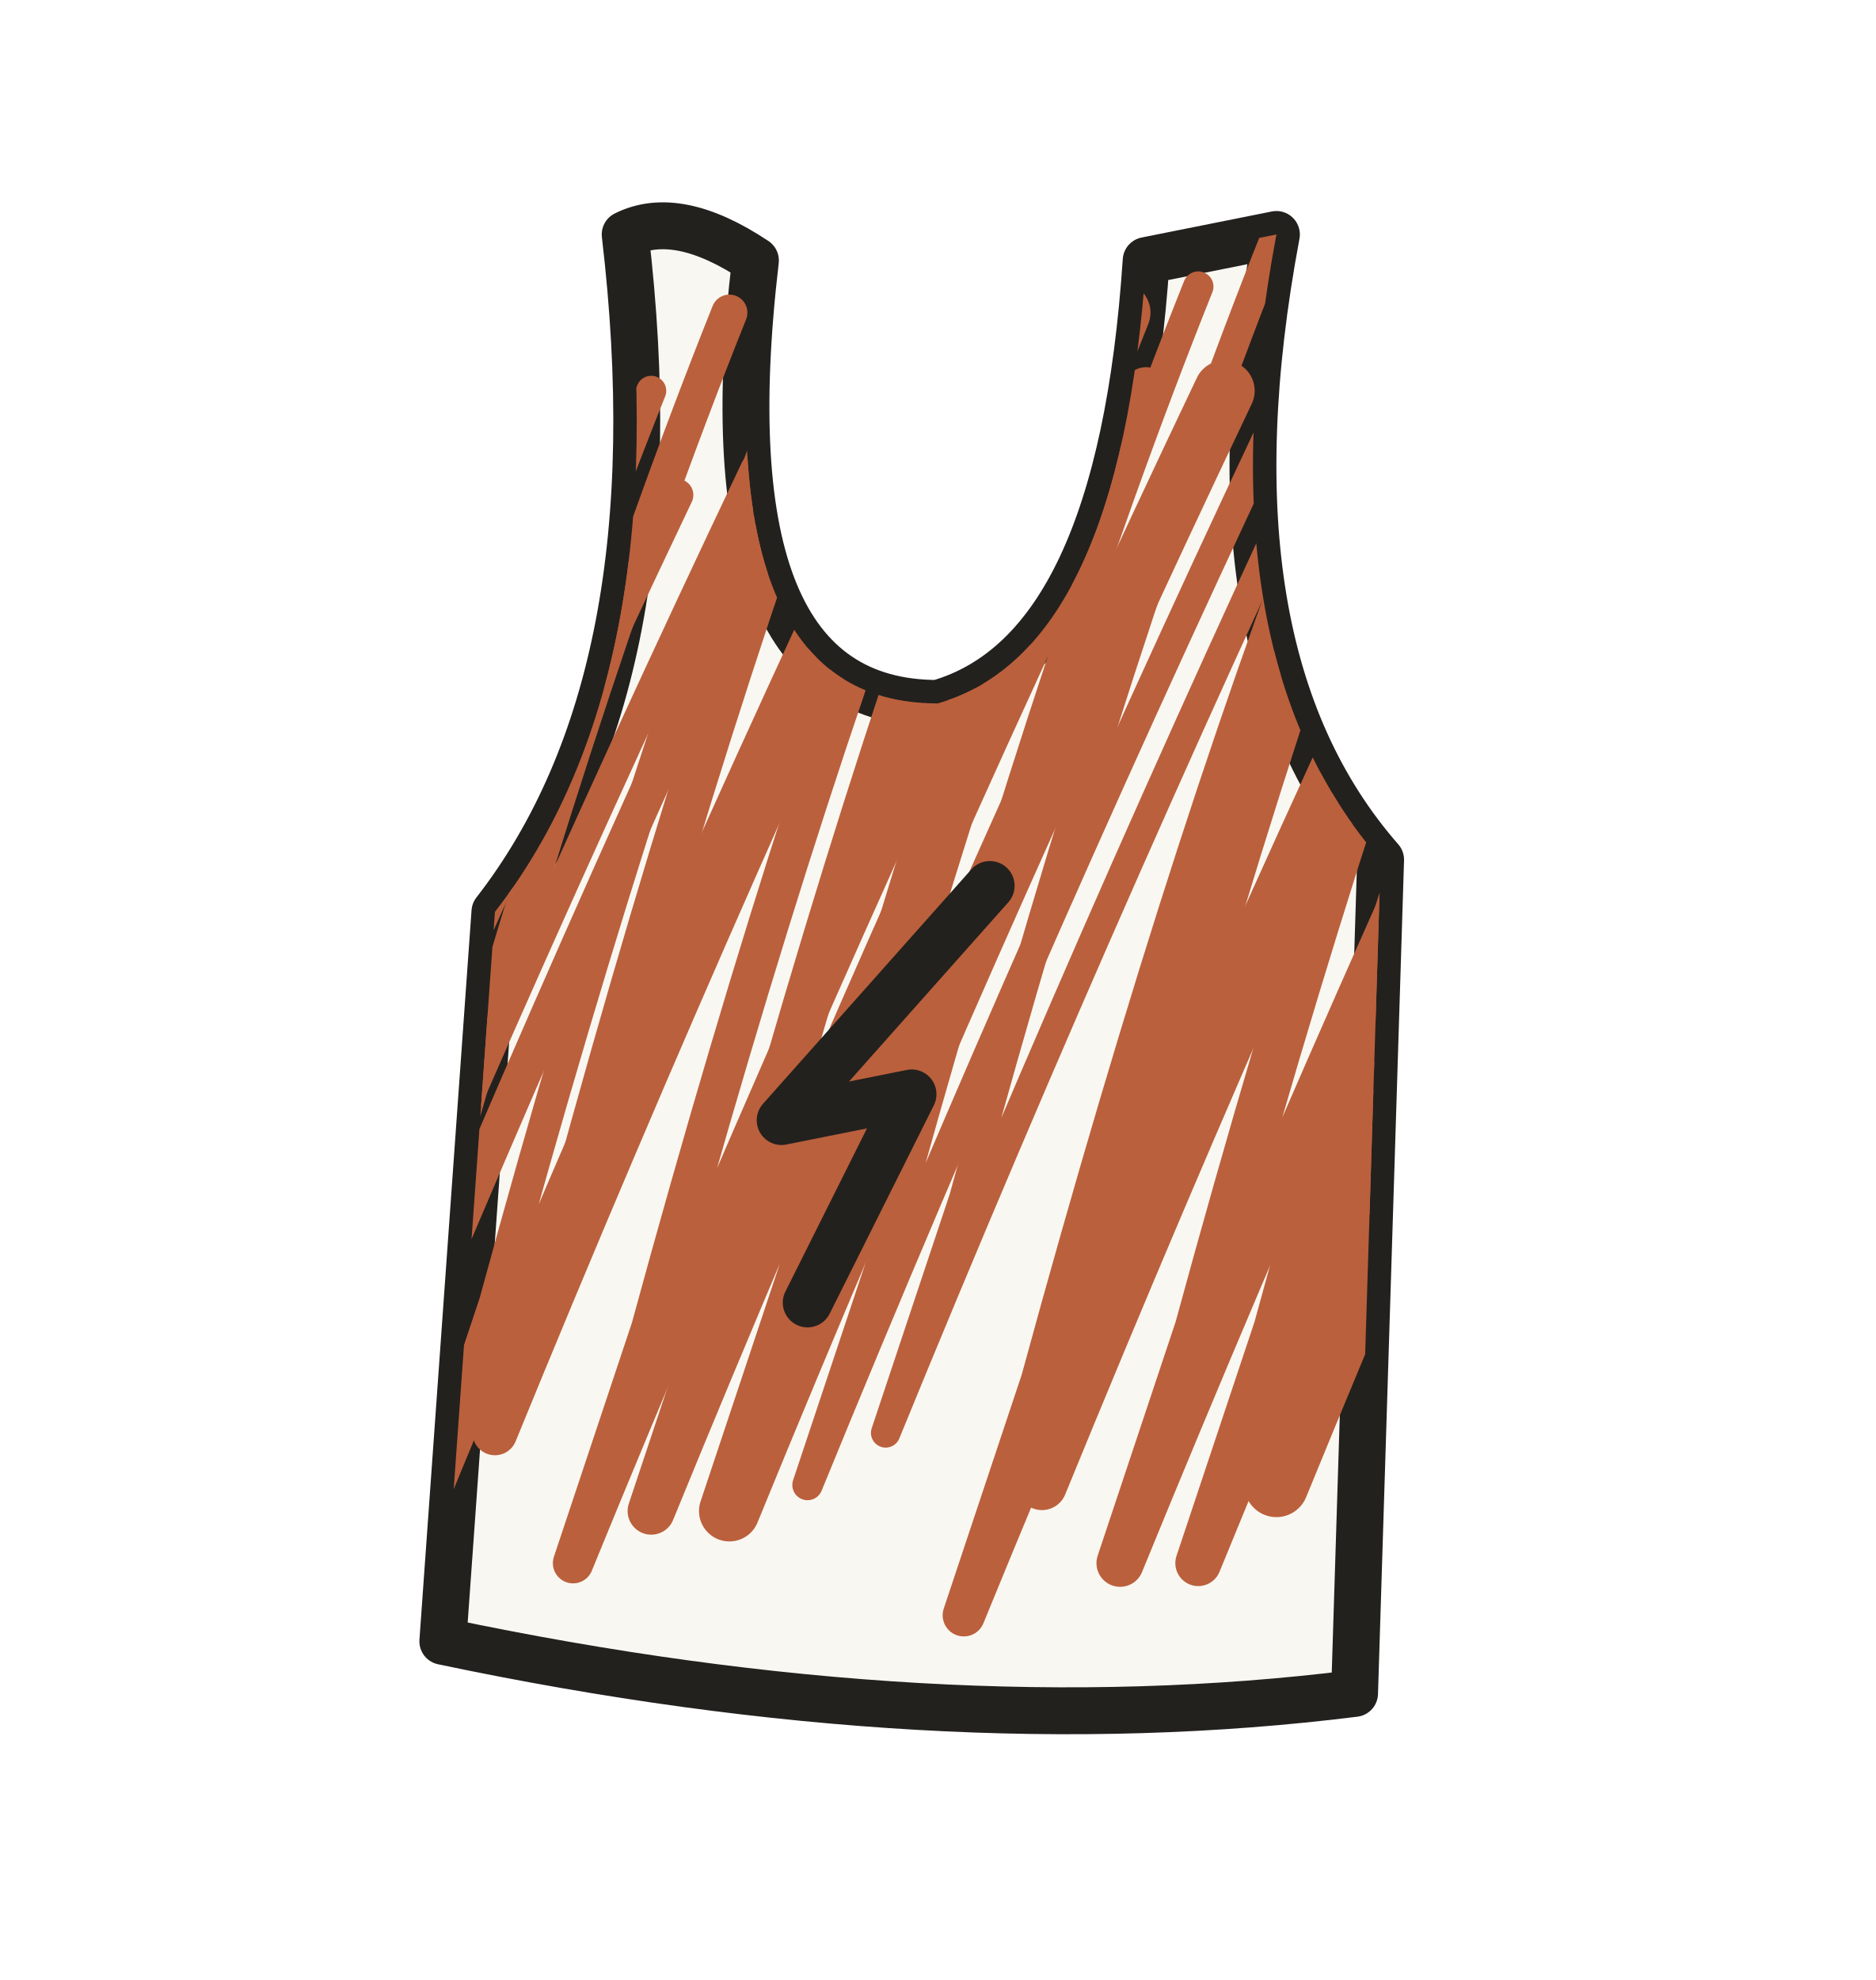
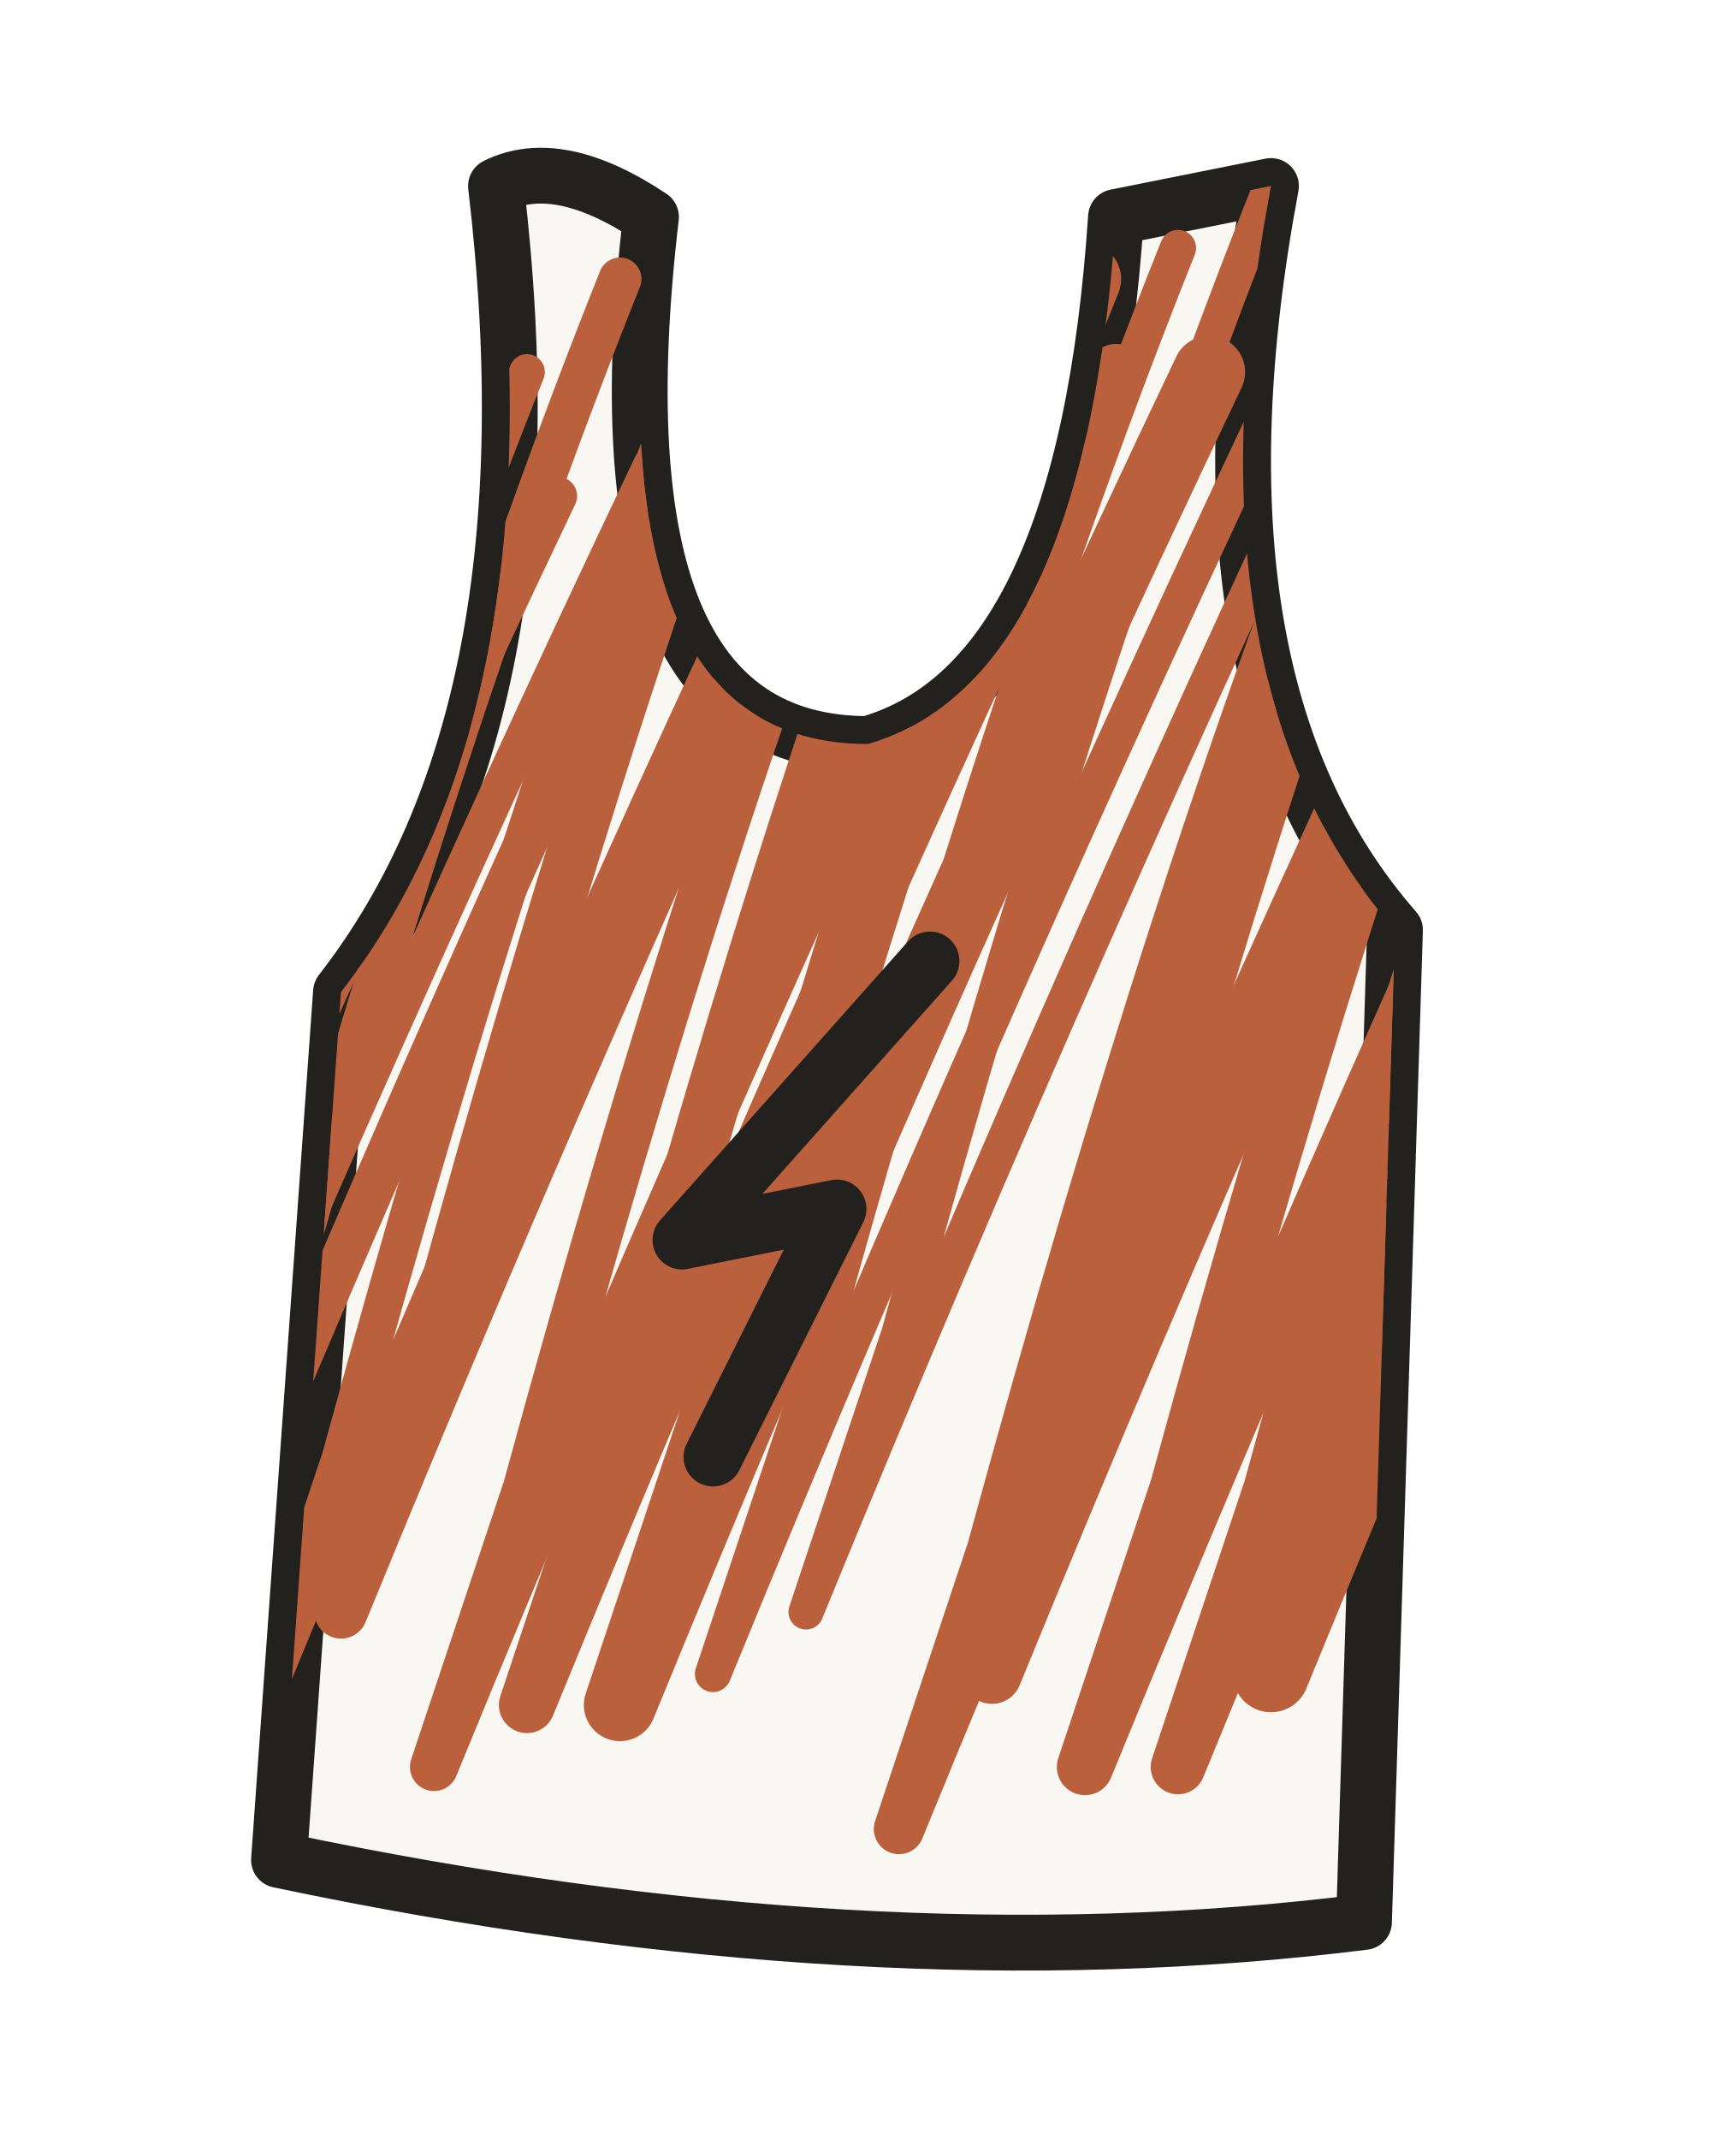
- <svg xmlns="http://www.w3.org/2000/svg" viewBox="0 0 72 76" fill="none" stroke-linecap="round" stroke-linejoin="round">
+ <svg xmlns="http://www.w3.org/2000/svg" viewBox="8 3 56 69" fill="none" stroke-linecap="round" stroke-linejoin="round">
  <path d="M24 9 Q26 8 29 10 Q27 27 36 27 Q43 25 44 10 L49 9 Q46 25 53 33 L52 65 Q36 67 17 63 L19 35 Q26 26 24 9Z" stroke="#23211e" stroke-width="1.8" fill="#f9f7f1" />
  <defs>
    <clipPath id="cut">
      <path d="M24 9 Q26 8 29 10 Q27 27 36 27 Q43 25 44 10 L49 9 Q46 25 53 33 L52 65 Q36 67 17 63 L19 35 Q26 26 24 9Z" />
    </clipPath>
  </defs>
  <g clip-path="url(#cut)">
    <path d="M19 16 q-6 15 -12 37 l-3 9 q9 -22 19 -43" stroke="#bb603c" stroke-width="2.366" fill="none" />
    <path d="M22 16 q-6 15 -12 37 l-3 9 q9 -22 19 -43" stroke="#bb603c" stroke-width="1.233" fill="none" />
    <path d="M25 15 q-6 15 -12 37 l-3 9 q9 -22 19 -43" stroke="#bb603c" stroke-width="1.152" fill="none" />
    <path d="M28 12 q-6 15 -12 37 l-3 9 q9 -22 19 -43" stroke="#bb603c" stroke-width="1.384" fill="none" />
    <path d="M31 13 q-6 15 -12 37 l-3 9 q9 -22 19 -43" stroke="#bb603c" stroke-width="1.224" fill="none" />
    <path d="M34 9 q-6 15 -12 37 l-3 9 q9 -22 19 -43" stroke="#bb603c" stroke-width="1.716" fill="none" />
    <path d="M37 14 q-6 15 -12 37 l-3 9 q9 -22 19 -43" stroke="#bb603c" stroke-width="1.552" fill="none" />
    <path d="M40 12 q-6 15 -12 37 l-3 9 q9 -22 19 -43" stroke="#bb603c" stroke-width="1.813" fill="none" />
    <path d="M43 12 q-6 15 -12 37 l-3 9 q9 -22 19 -43" stroke="#bb603c" stroke-width="2.332" fill="none" />
    <path d="M46 11 q-6 15 -12 37 l-3 9 q9 -22 19 -43" stroke="#bb603c" stroke-width="1.167" fill="none" />
    <path d="M49 9 q-6 15 -12 37 l-3 9 q9 -22 19 -43" stroke="#bb603c" stroke-width="1.13" fill="none" />
    <path d="M52 16 q-6 15 -12 37 l-3 9 q9 -22 19 -43" stroke="#bb603c" stroke-width="1.624" fill="none" />
    <path d="M55 11 q-6 15 -12 37 l-3 9 q9 -22 19 -43" stroke="#bb603c" stroke-width="1.926" fill="none" />
    <path d="M58 14 q-6 15 -12 37 l-3 9 q9 -22 19 -43" stroke="#bb603c" stroke-width="1.816" fill="none" />
    <path d="M61 14 q-6 15 -12 37 l-3 9 q9 -22 19 -43" stroke="#bb603c" stroke-width="1.761" fill="none" />
    <path d="M64 11 q-6 15 -12 37 l-3 9 q9 -22 19 -43" stroke="#bb603c" stroke-width="2.466" fill="none" />
  </g>
  <path d="M38 34l-8 9 5 -1 -4 8" stroke="#23211e" stroke-width="1.9" fill="none" />
</svg>
